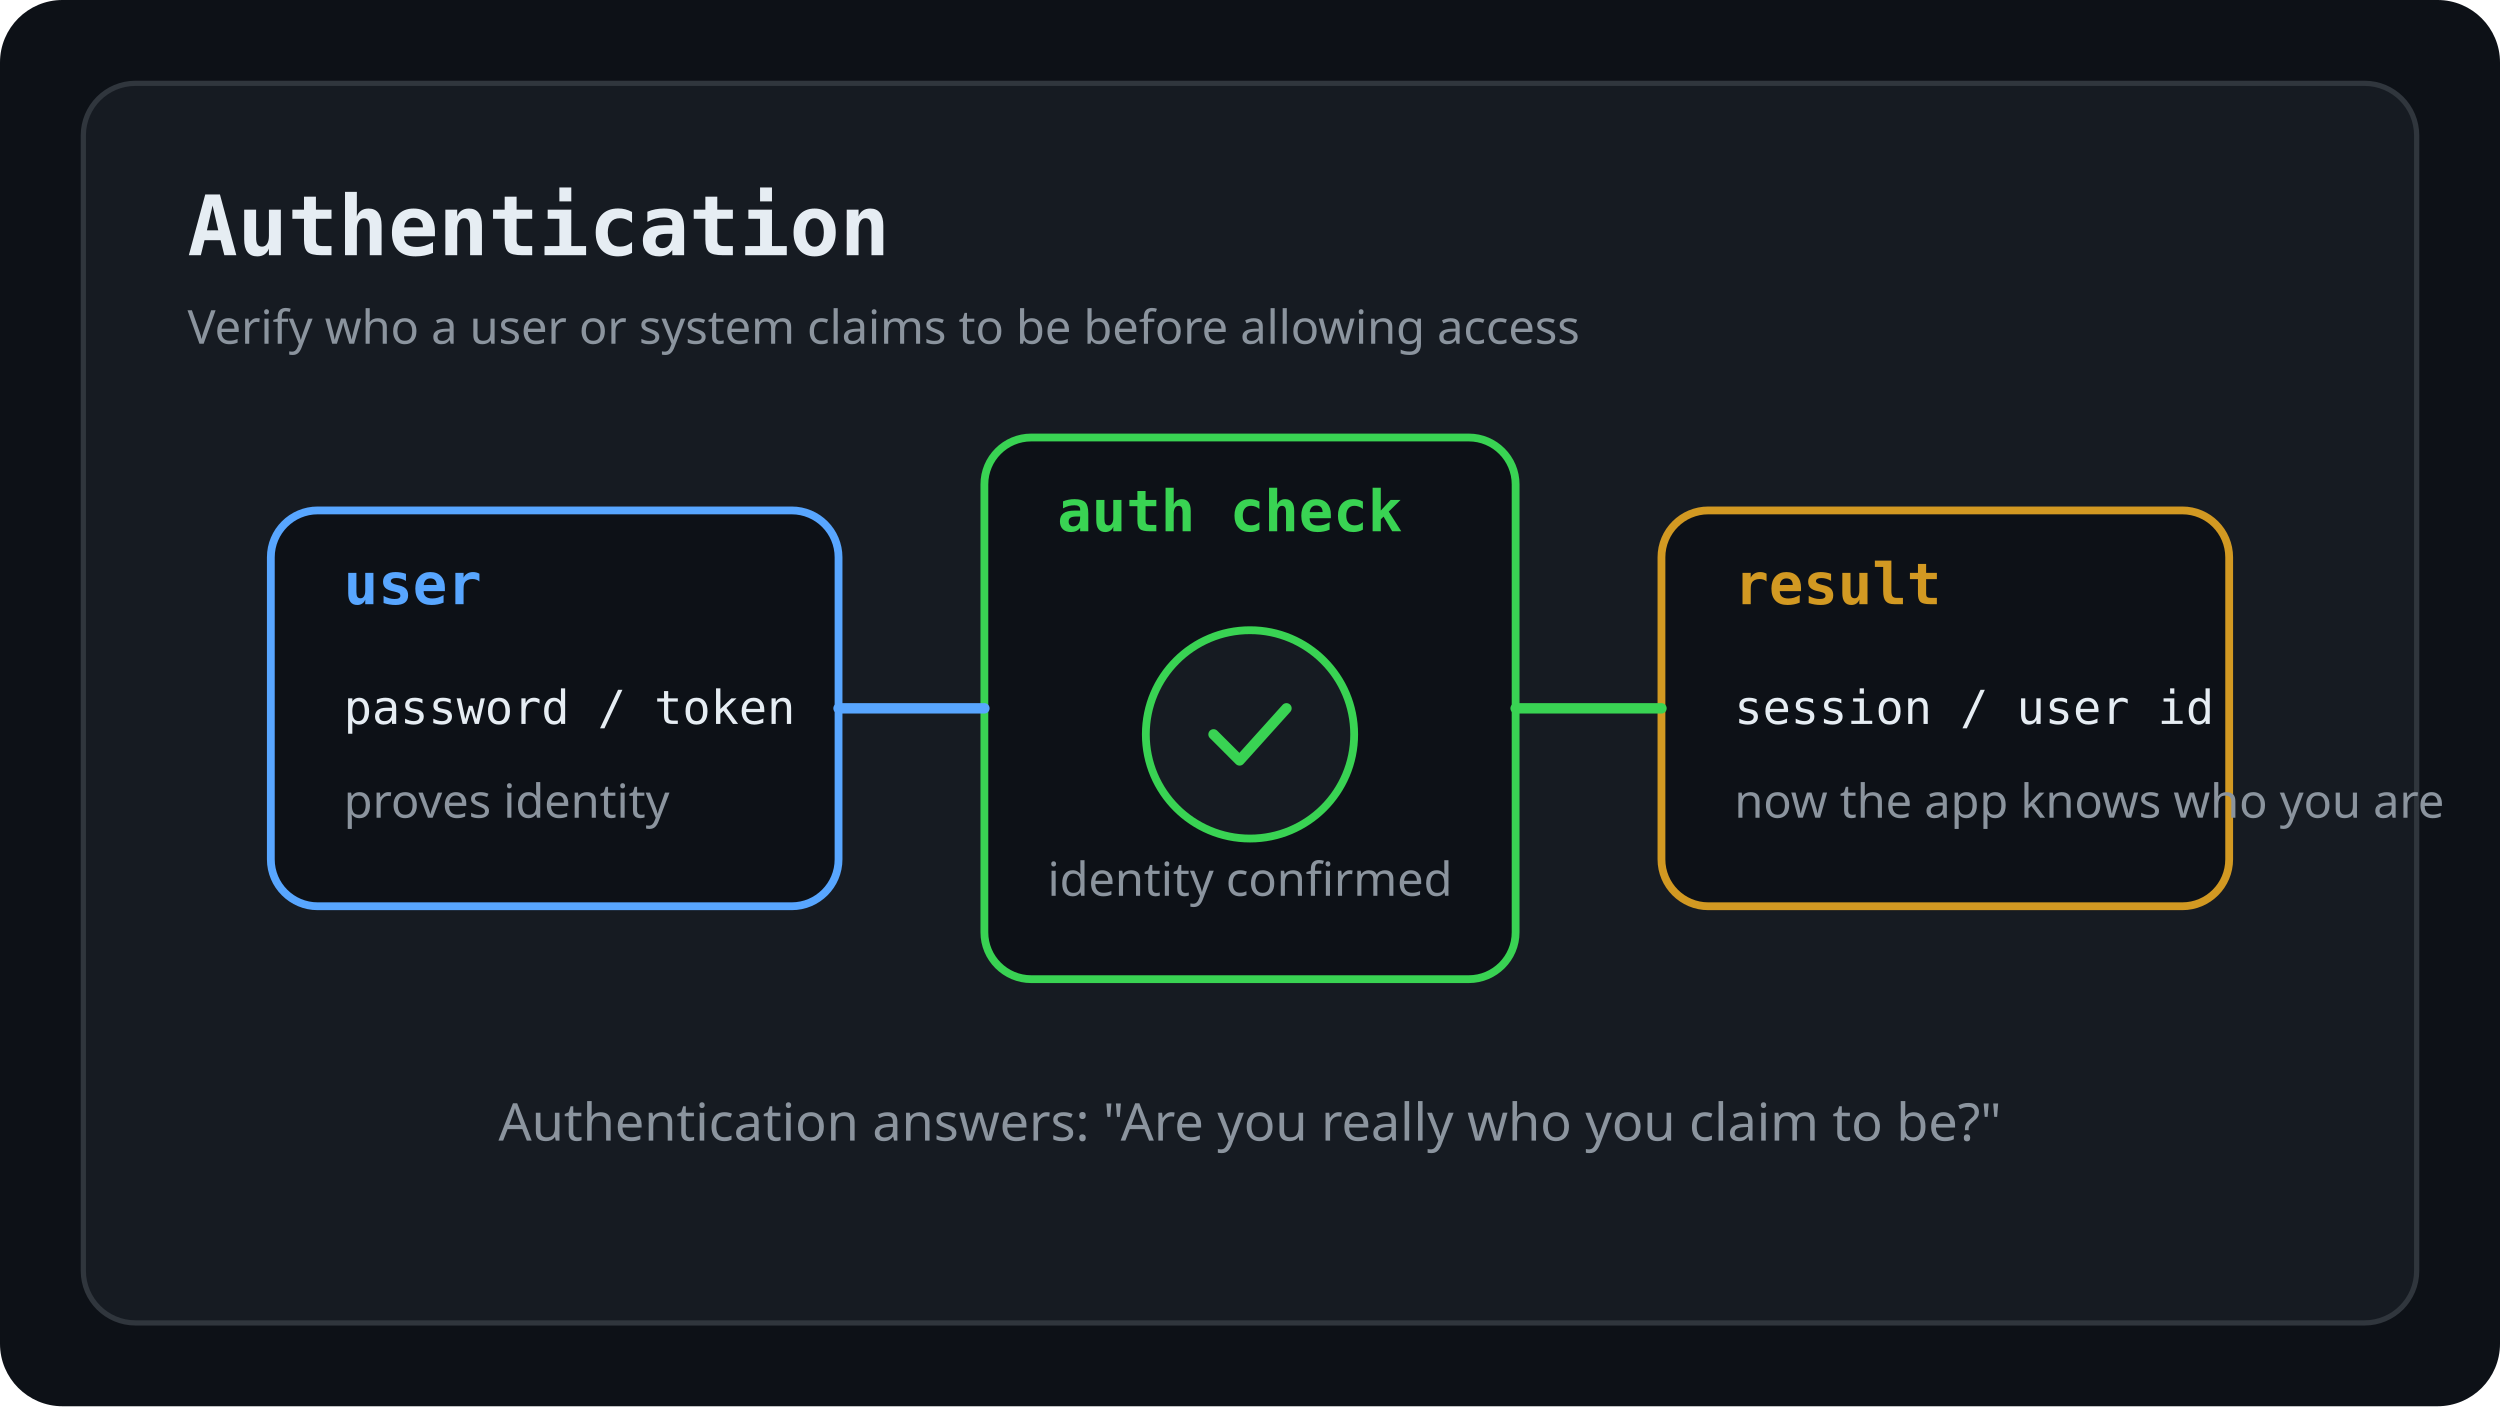
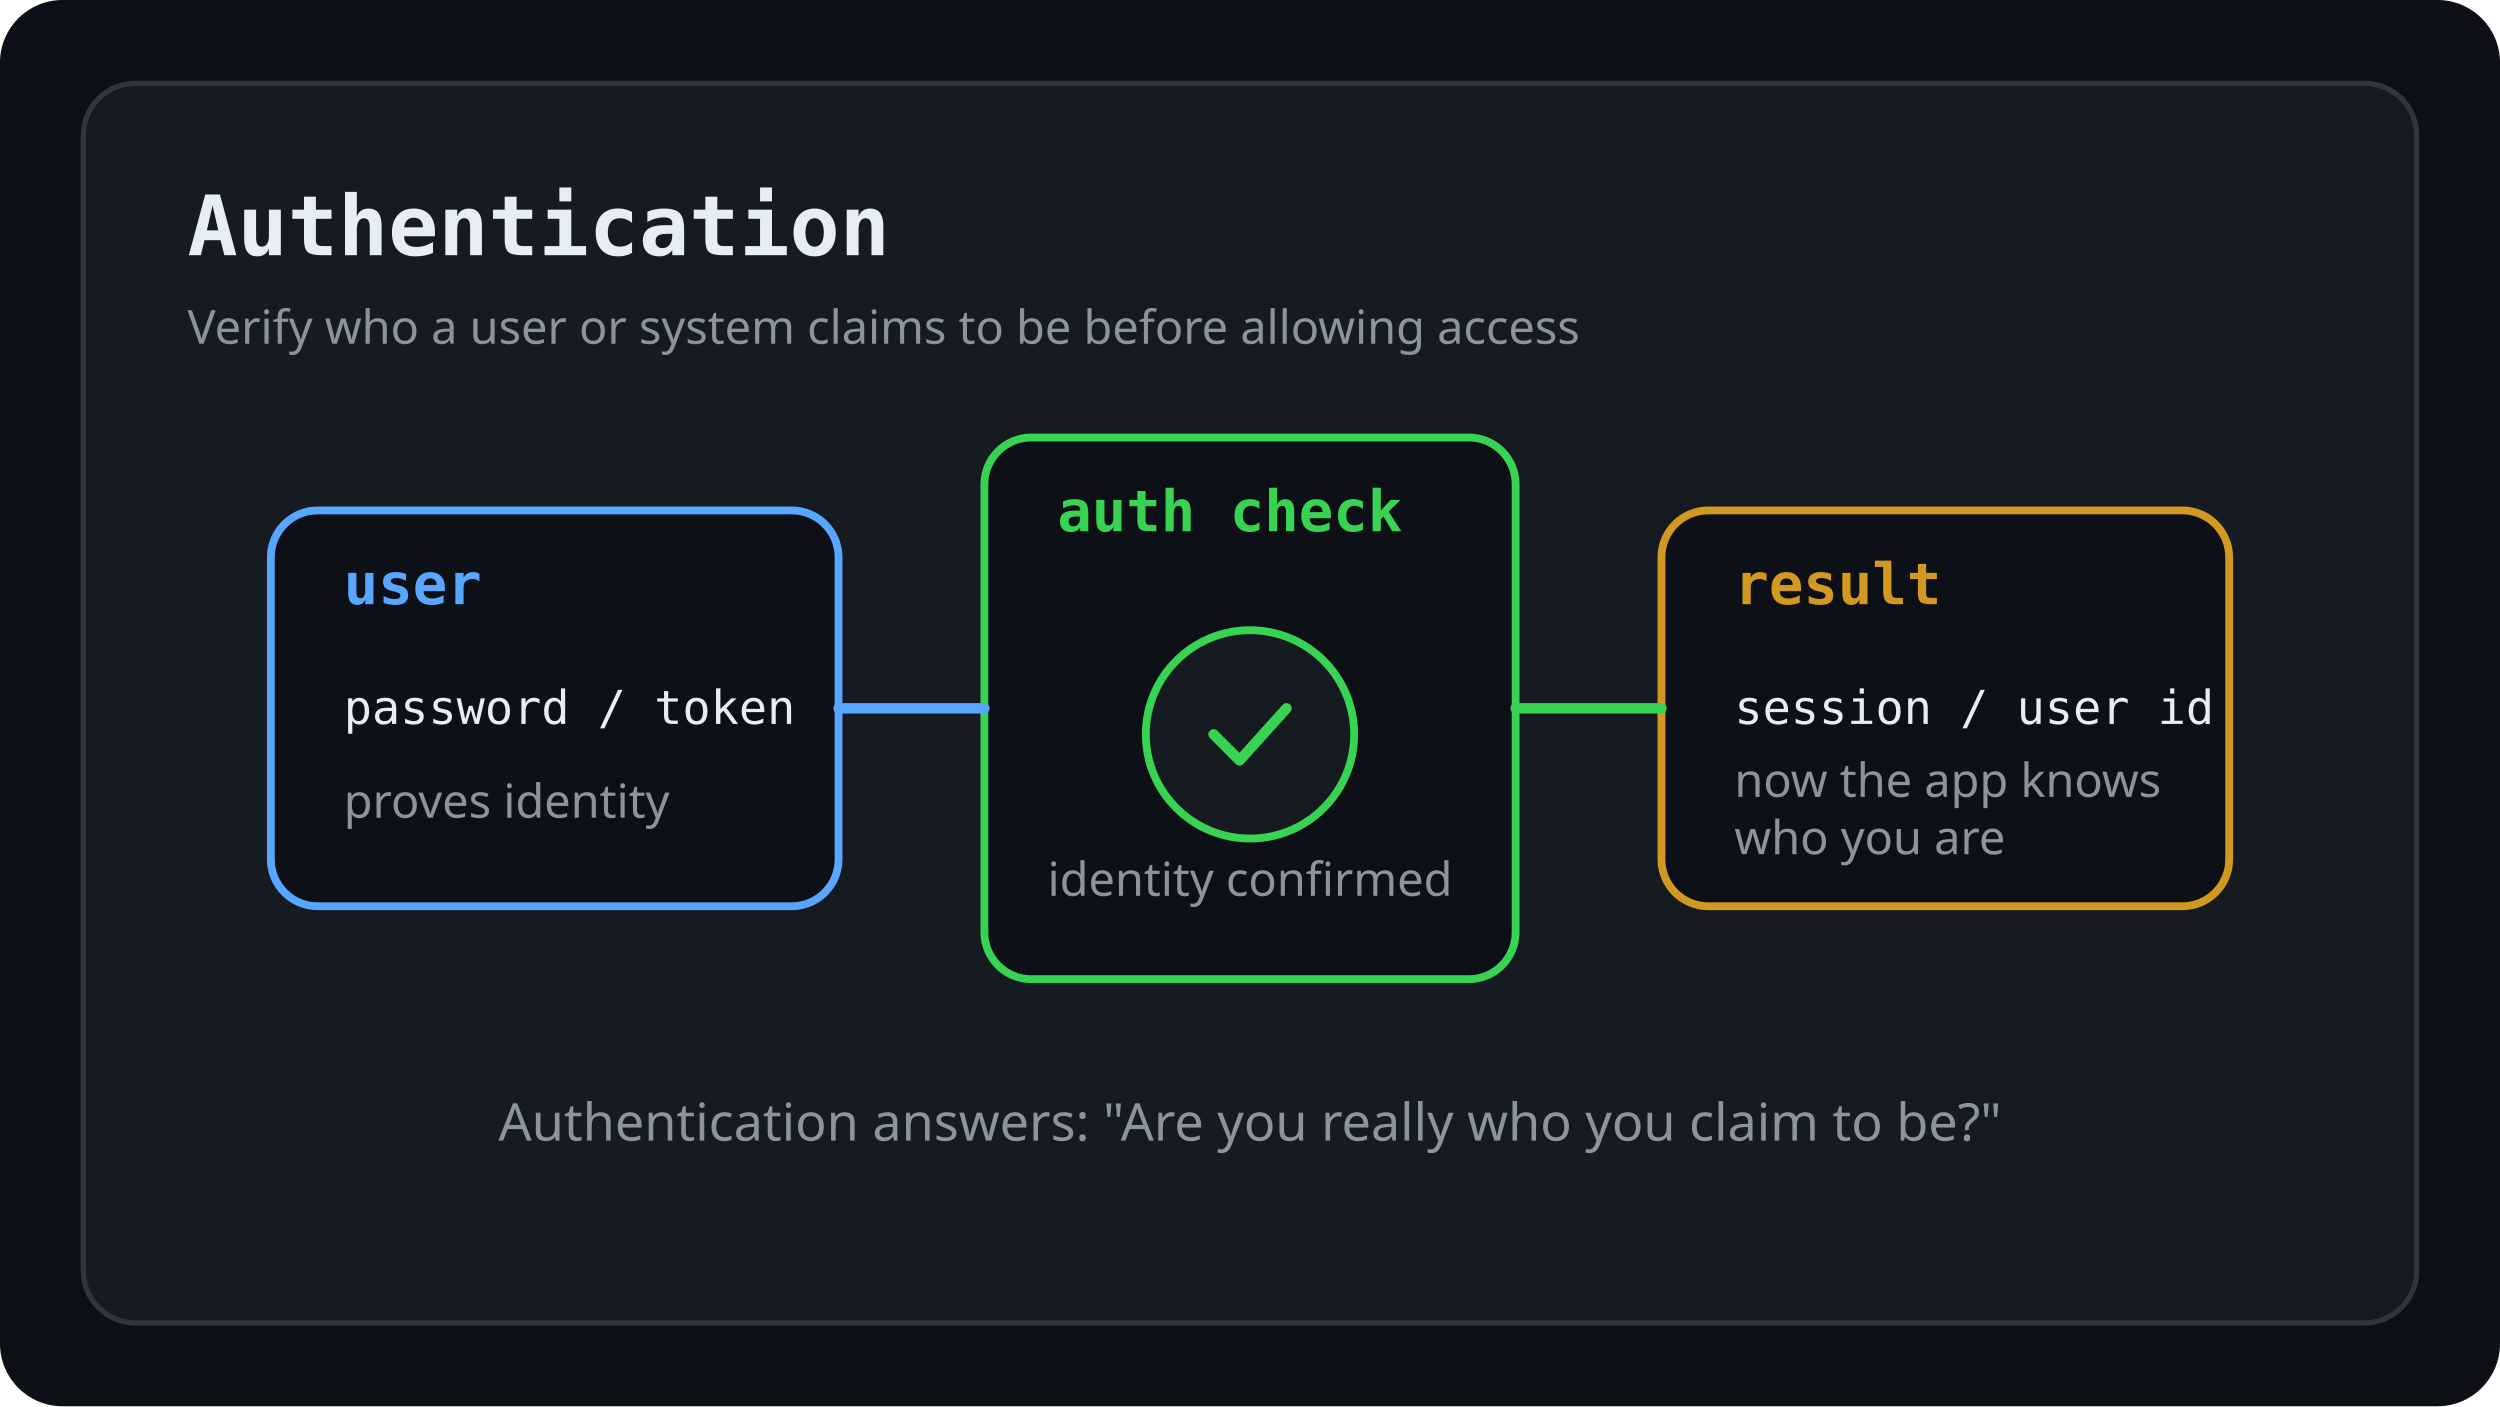
<svg xmlns="http://www.w3.org/2000/svg" width="960" height="540" viewBox="0 0 960 540" fill="none">
  <rect width="960" height="540" rx="24" fill="#0D1117" />
  <rect x="32" y="32" width="896" height="476" rx="20" fill="#161B22" stroke="#30363D" stroke-width="2" />
  <text x="72" y="98" fill="#E6EDF3" font-family="JetBrains Mono, monospace" font-size="32" font-weight="700">Authentication</text>
  <text x="72" y="132" fill="#8B949E" font-family="IBM Plex Sans, sans-serif" font-size="18">Verify who a user or system claims to be before allowing access</text>
  <rect x="104" y="196" width="218" height="152" rx="18" fill="#0D1117" stroke="#58A6FF" stroke-width="3" />
  <text x="132" y="232" fill="#58A6FF" font-family="JetBrains Mono, monospace" font-size="22" font-weight="700">user</text>
  <text x="132" y="278" fill="#E6EDF3" font-family="JetBrains Mono, monospace" font-size="18">password / token</text>
  <text x="132" y="314" fill="#8B949E" font-family="IBM Plex Sans, sans-serif" font-size="18">proves identity</text>
  <rect x="378" y="168" width="204" height="208" rx="18" fill="#0D1117" stroke="#39D353" stroke-width="3" />
  <text x="406" y="204" fill="#39D353" font-family="JetBrains Mono, monospace" font-size="22" font-weight="700">auth check</text>
  <circle cx="480" cy="282" r="40" fill="#161B22" stroke="#39D353" stroke-width="3" />
  <path d="M466 282L476 292L494 272" stroke="#39D353" stroke-width="4" stroke-linecap="round" stroke-linejoin="round" />
  <text x="480" y="344" text-anchor="middle" fill="#8B949E" font-family="IBM Plex Sans, sans-serif" font-size="18">identity confirmed</text>
  <rect x="638" y="196" width="218" height="152" rx="18" fill="#0D1117" stroke="#D29922" stroke-width="3" />
  <text x="666" y="232" fill="#D29922" font-family="JetBrains Mono, monospace" font-size="22" font-weight="700">result</text>
  <text x="666" y="278" fill="#E6EDF3" font-family="JetBrains Mono, monospace" font-size="18">session / user id</text>
-   <text x="666" y="314" fill="#8B949E" font-family="IBM Plex Sans, sans-serif" font-size="18">now the app knows who you are</text>
+   <text x="666" y="306" fill="#8B949E" font-family="IBM Plex Sans, sans-serif" font-size="18">now the app knows</text>
+   <text x="666" y="328" fill="#8B949E" font-family="IBM Plex Sans, sans-serif" font-size="18">who you are</text>
  <path d="M322 272H378" stroke="#58A6FF" stroke-width="4" stroke-linecap="round" />
  <path d="M582 272H638" stroke="#39D353" stroke-width="4" stroke-linecap="round" />
  <text x="480" y="438" text-anchor="middle" fill="#8B949E" font-family="IBM Plex Sans, sans-serif" font-size="20">Authentication answers: "Are you really who you claim to be?"</text>
</svg>
